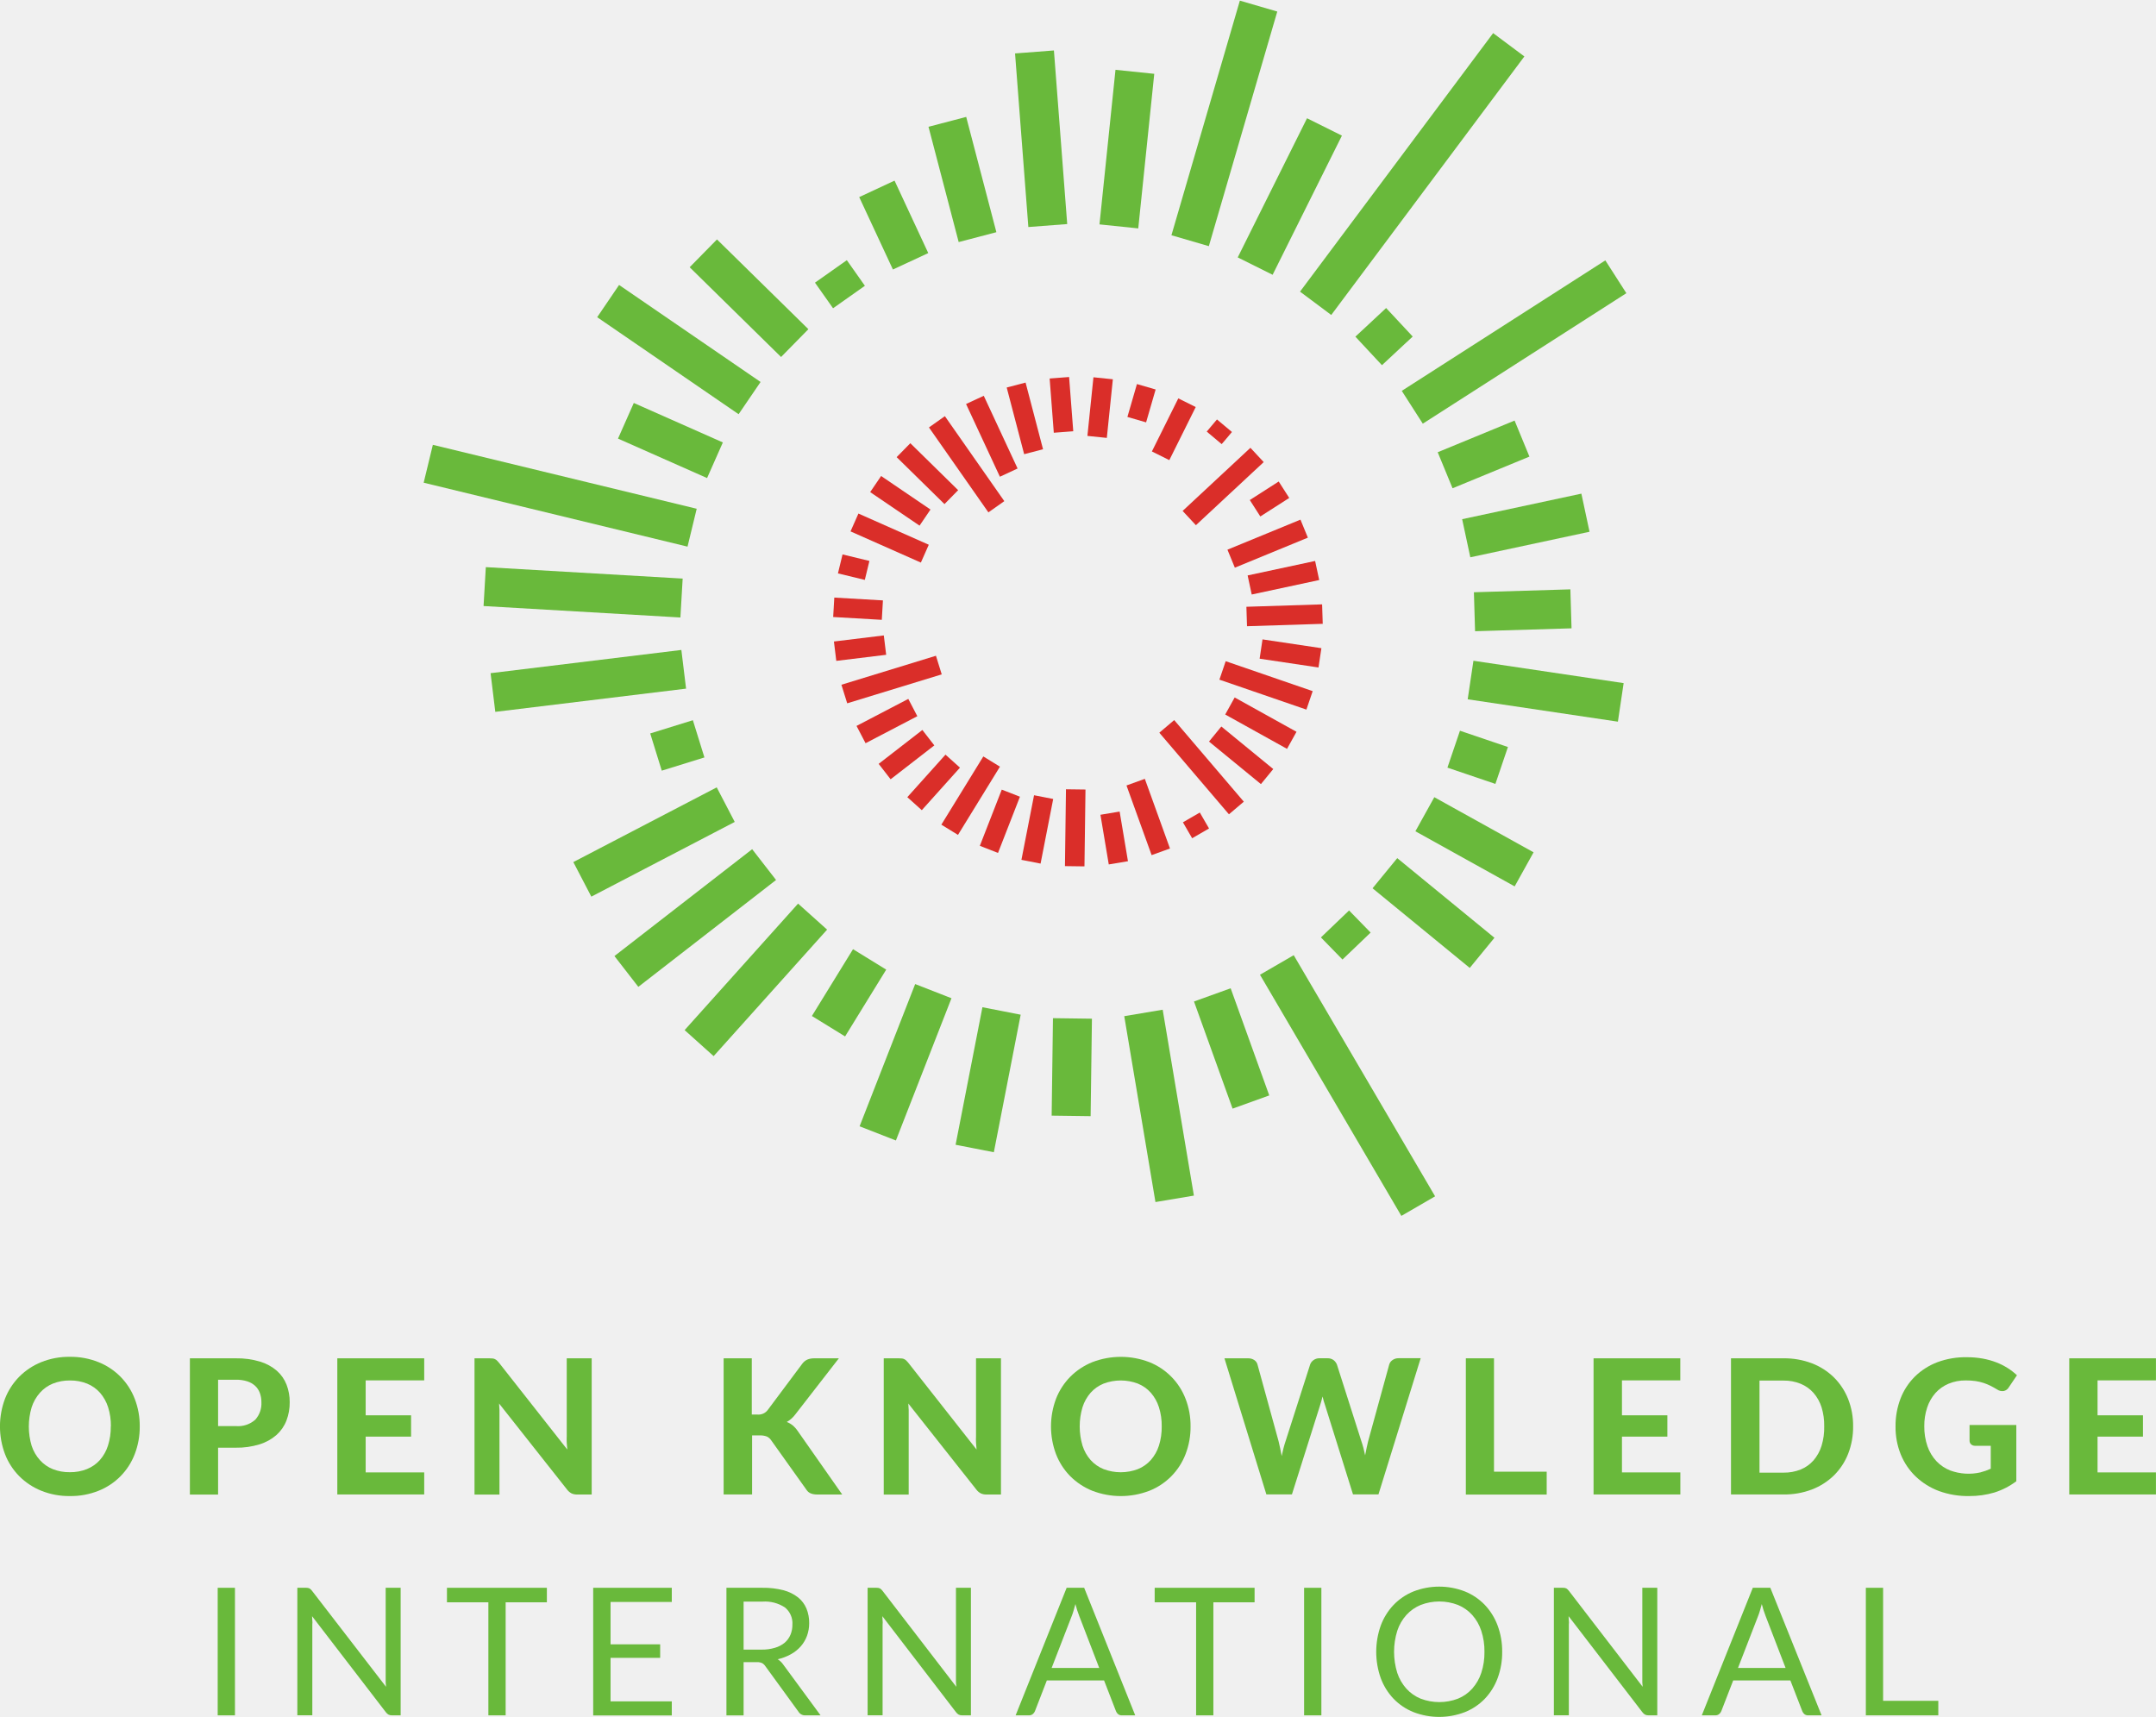
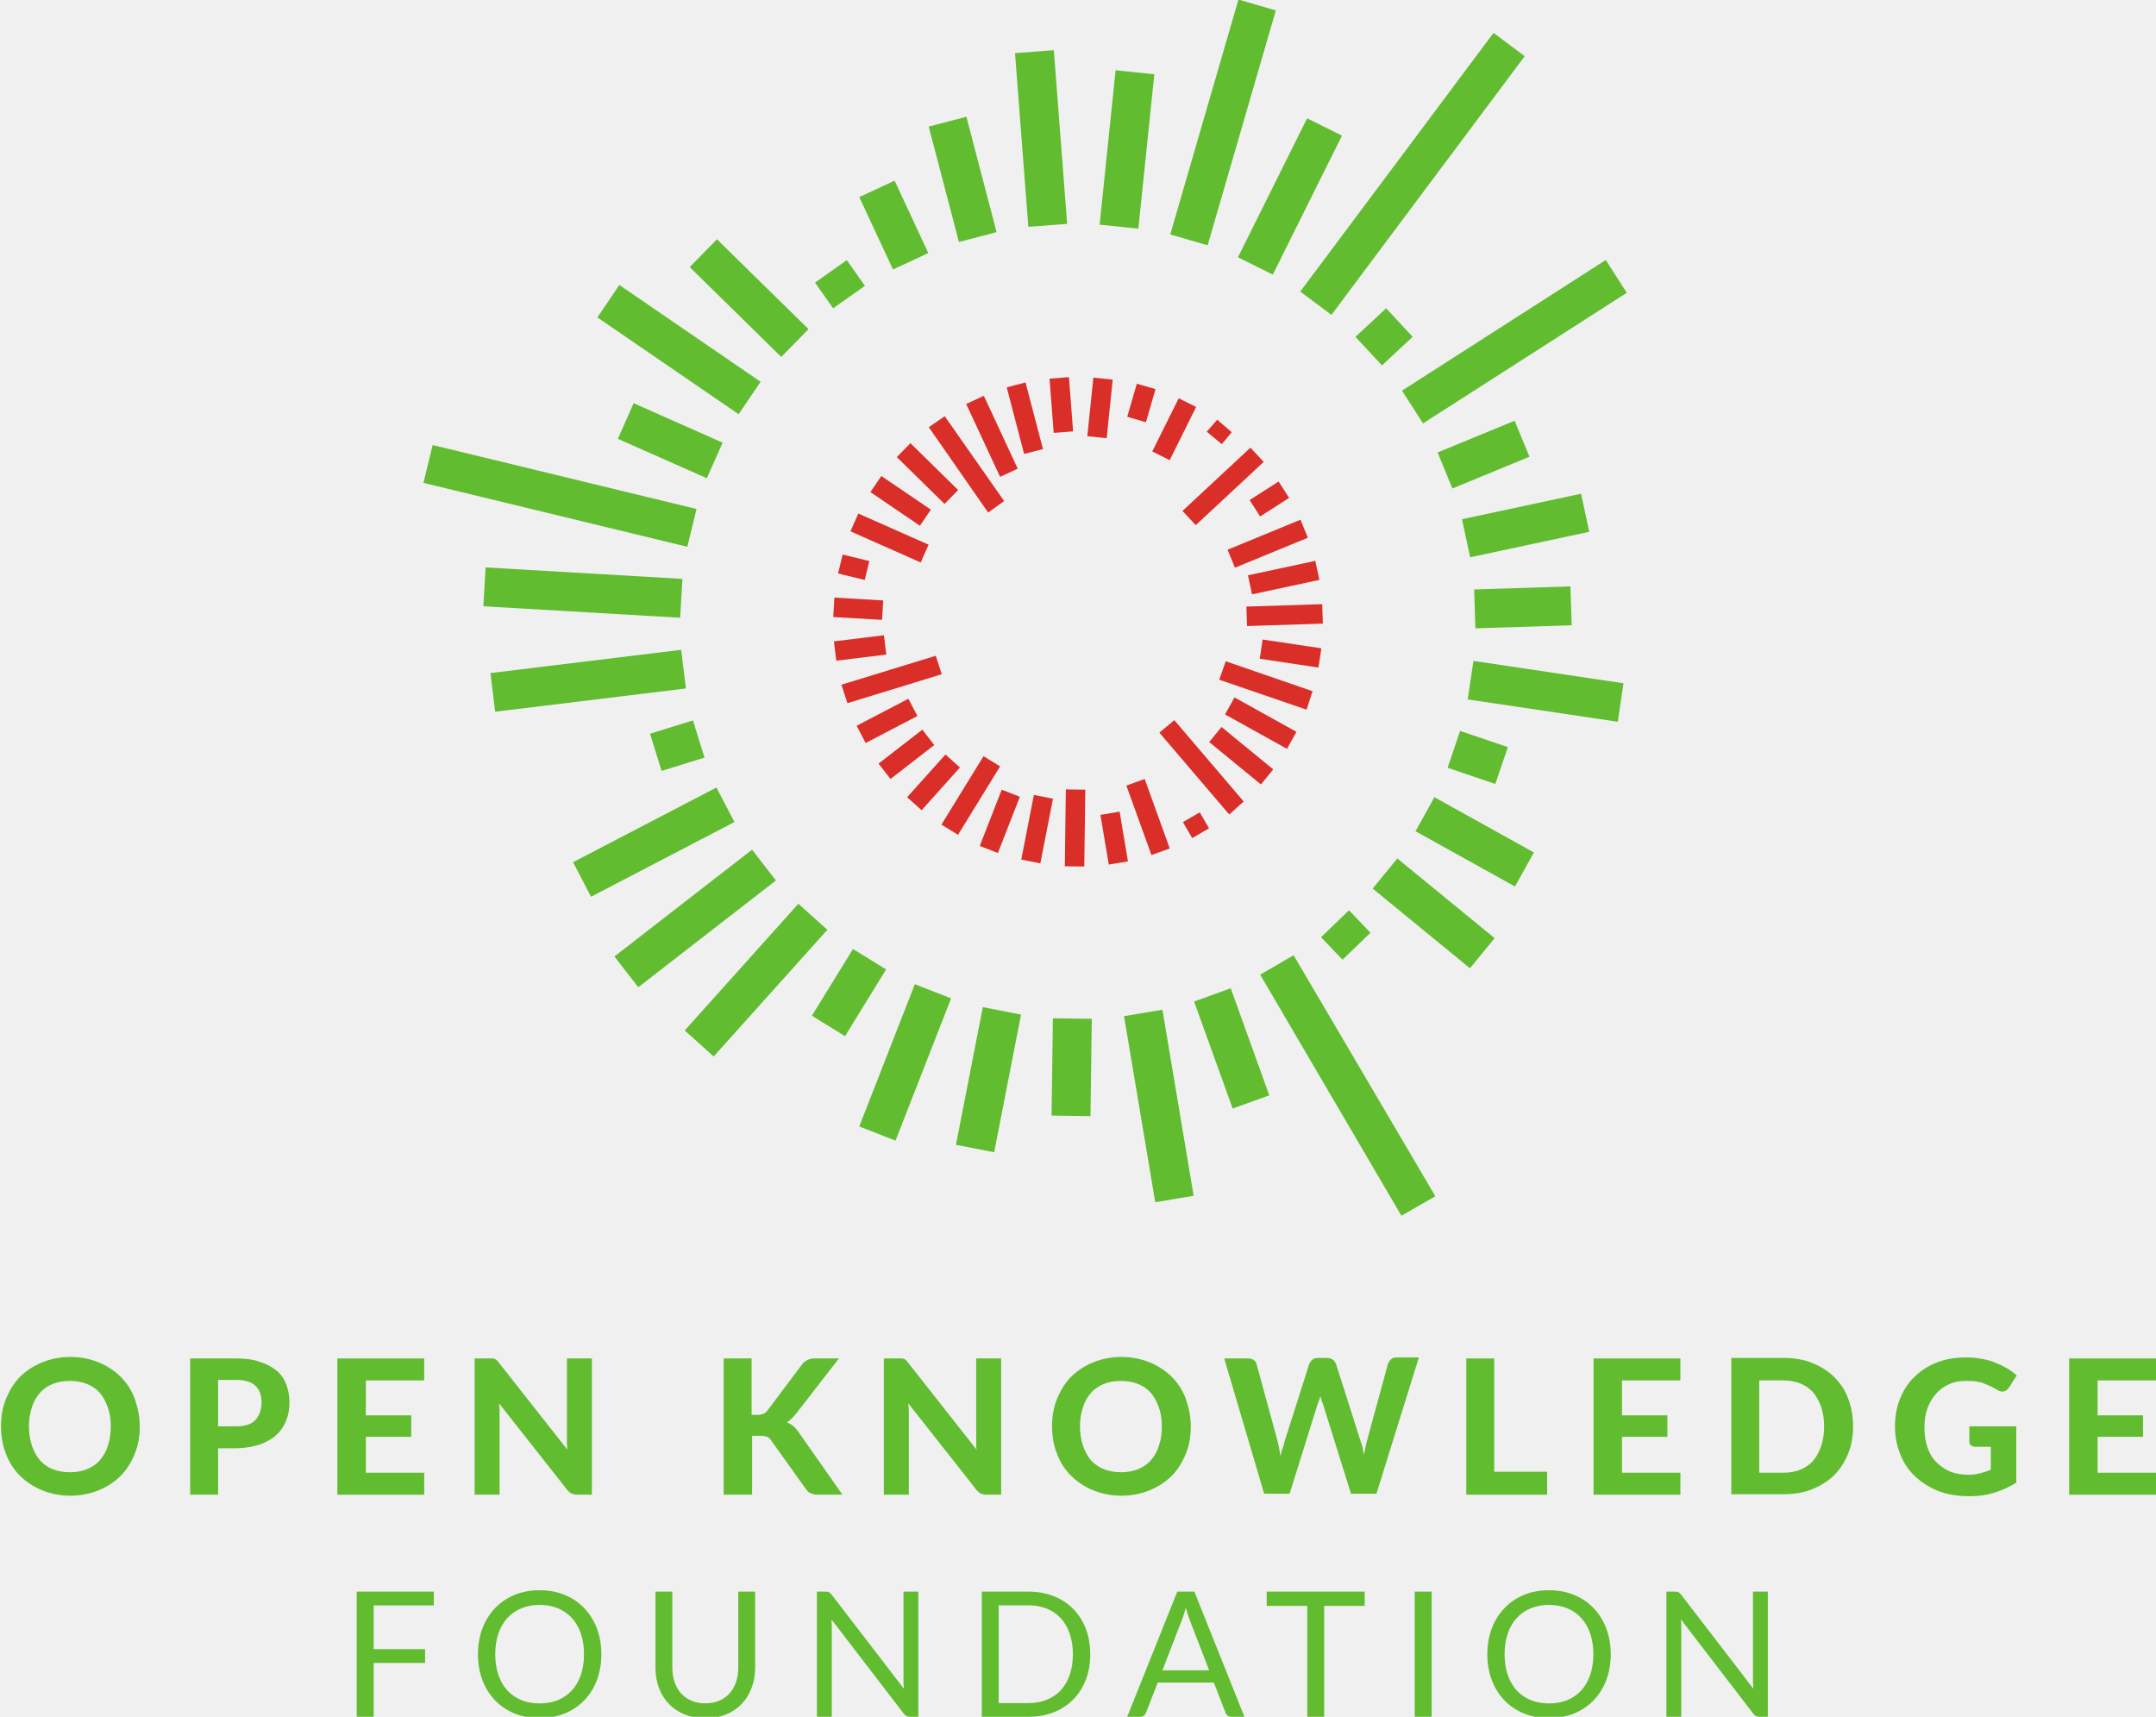
- <svg xmlns="http://www.w3.org/2000/svg" viewBox="0 0 432.01 343.99">
+ <svg xmlns="http://www.w3.org/2000/svg" width="432" height="344" viewBox="0 0 432 344" fill="none">
+   <g clip-path="url(#clip0)">
+     <path d="M299.257 6.591L260.534 58.422L266.783 63.091L305.506 11.259L299.257 6.591Z" fill="#61BC30" />
+     <path d="M261.909 23.708L248.048 51.549L255.03 55.025L268.891 27.184L261.909 23.708Z" fill="#61BC30" />
+     <path d="M248.147 -0.087L234.486 46.973L241.977 49.148L255.638 2.088L248.147 -0.087Z" fill="#61BC30" />
+     <path d="M223.535 14.08L220.332 45.015L228.09 45.819L231.294 14.883L223.535 14.08Z" fill="#61BC30" />
+     <path d="M211.158 10.055L203.38 10.651L206.047 45.45L213.825 44.853L211.158 10.055Z" fill="#61BC30" />
+     <path d="M193.635 23.393L186.089 25.368L192.141 48.488L199.687 46.514L193.635 23.393Z" fill="#61BC30" />
+     <path d="M179.252 36.203L172.18 39.494L178.931 53.999L186.002 50.708L179.252 36.203Z" fill="#61BC30" />
+     <path d="M169.676 52.127L163.304 56.626L166.938 61.772L173.309 57.273L169.676 52.127Z" fill="#61BC30" />
+     <path d="M143.662 47.948L138.198 53.514L156.537 71.519L162.002 65.953L143.662 47.948Z" fill="#61BC30" />
+     <path d="M148 83L119.7 63.6L124.1 57.1L152.4 76.5L148 83Z" fill="#61BC30" />
+     <path d="M126.965 80.796L123.804 87.927L141.631 95.828L144.792 88.697L126.965 80.796Z" fill="#61BC30" />
+     <path d="M86.689 89.174L84.852 96.754L137.723 109.565L139.56 101.985L86.689 89.174Z" fill="#61BC30" />
+     <path d="M97.306 113.698L96.853 121.484L136.286 123.781L136.739 115.994L97.306 113.698Z" fill="#61BC30" />
+     <path d="M136.492 130.209L98.273 134.864L99.216 142.607L137.435 137.952L136.492 130.209Z" fill="#61BC30" />
+     <path d="M138.848 144.353L130.252 147.019L132.563 154.469L141.159 151.802L138.848 144.353Z" fill="#61BC30" />
+     <path d="M143.558 157.796L114.822 172.764L118.426 179.682L147.161 164.713L143.558 157.796Z" fill="#61BC30" />
+     <path d="M150.686 170.26L123.111 191.653L127.893 197.816L155.467 176.422L150.686 170.26Z" fill="#61BC30" />
+     <path d="M159.97 181.095L137.198 206.479L143.005 211.688L165.777 186.304L159.97 181.095Z" fill="#61BC30" />
+     <path d="M170.909 190.158L162.679 203.529L169.321 207.617L177.551 194.247L170.909 190.158Z" fill="#61BC30" />
+     <path d="M183.307 197.214L172.171 225.714L179.436 228.553L190.572 200.052L183.307 197.214Z" fill="#61BC30" />
+     <path d="M196.931 201.808L191.547 229.389L199.202 230.883L204.586 203.303L196.931 201.808Z" fill="#61BC30" />
+     <path d="M210.965 204.037L210.703 223.535L218.503 223.64L218.764 204.142L210.965 204.037Z" fill="#61BC30" />
+     <path d="M232.914 202.323L225.221 203.614L231.477 240.893L239.17 239.602L232.914 202.323Z" fill="#61BC30" />
+     <path d="M246.602 198.029L239.264 200.672L246.991 222.123L254.329 219.479L246.602 198.029Z" fill="#61BC30" />
+     <path d="M252.5 195.3L280.8 243.6L287.6 239.7L259.2 191.4L252.5 195.3Z" fill="#61BC30" />
+     <path d="M269 192.3L264.7 187.8L270.3 182.4L274.6 186.9L269 192.3Z" fill="#61BC30" />
+     <path d="M279.985 172.013L275.041 178.046L294.534 194.018L299.477 187.984L279.985 172.013Z" fill="#61BC30" />
+     <path d="M287.414 159.743L283.627 166.562L303.559 177.631L307.346 170.812L287.414 159.743Z" fill="#61BC30" />
+     <path d="M292.563 146.456L290.056 153.842L299.619 157.089L302.127 149.703L292.563 146.456Z" fill="#61BC30" />
+     <path d="M295.235 132.431L294.086 140.146L324.155 144.624L325.304 136.909L295.235 132.431Z" fill="#61BC30" />
+     <path d="M314.671 117.497L295.381 118.108L295.628 125.904L314.918 125.293L314.671 117.497Z" fill="#61BC30" />
+     <path d="M316.801 98.931L292.943 104.041L294.576 111.668L318.435 106.558L316.801 98.931Z" fill="#61BC30" />
+     <path d="M303.489 84.304L288.049 90.665L291.02 97.877L306.46 91.516L303.489 84.304Z" fill="#61BC30" />
+     <path d="M321.753 52.099L280.92 78.275L285.13 84.841L325.962 58.666L321.753 52.099Z" fill="#61BC30" />
+     <path d="M277.741 61.779L271.594 67.504L276.91 73.212L283.057 67.487L277.741 61.779Z" fill="#61BC30" />
+     <path d="M244.8 89L241.8 86.5L243.9 84.1L246.8 86.6L245.4 88.3L244.8 89Z" fill="#DA2E29" />
+     <path d="M236.18 79.809L230.879 90.463L234.371 92.201L239.672 81.546L236.18 79.809Z" fill="#DA2E29" />
+     <path d="M227.786 76.887L225.865 83.514L229.611 84.6L231.532 77.973L227.786 76.887Z" fill="#DA2E29" />
+     <path d="M219.077 75.668L217.867 87.405L221.746 87.805L222.956 76.068L219.077 75.668Z" fill="#DA2E29" />
+     <path d="M214.185 75.572L210.296 75.87L211.129 86.738L215.018 86.44L214.185 75.572Z" fill="#DA2E29" />
+     <path d="M205.487 76.63L201.714 77.618L205.21 90.968L208.983 89.98L205.487 76.63Z" fill="#DA2E29" />
+     <path d="M197.132 79.308L193.596 80.954L200.389 95.55L203.924 93.905L197.132 79.308Z" fill="#DA2E29" />
+     <path d="M198 102.7L186.1 85.6L189.3 83.4L201.2 100.4L198 102.7Z" fill="#DA2E29" />
+     <path d="M182.426 88.804L179.694 91.587L189.255 100.976L191.987 98.194L182.426 88.804Z" fill="#DA2E29" />
+     <path d="M176.594 95.378L174.403 98.604L184.328 105.348L186.52 102.122L176.594 95.378Z" fill="#DA2E29" />
+     <path d="M171.985 102.901L170.405 106.466L184.483 112.706L186.064 109.141L171.985 102.901Z" fill="#DA2E29" />
+     <path d="M168.844 111.121L167.926 114.911L173.271 116.207L174.19 112.416L168.844 111.121Z" fill="#DA2E29" />
+     <path d="M167.186 119.744L166.959 123.638L176.743 124.206L176.969 120.313L167.186 119.744Z" fill="#DA2E29" />
+     <path d="M177.12 127.292L167.095 128.515L167.568 132.386L177.593 131.163L177.12 127.292Z" fill="#DA2E29" />
+     <path d="M169.8 140.9L168.6 137.2L187.5 131.4L188.7 135.1L169.8 140.9Z" fill="#DA2E29" />
+     <path d="M182.017 140.013L171.644 145.425L173.448 148.883L183.821 143.47L182.017 140.013Z" fill="#DA2E29" />
+     <path d="M184.81 146.207L176.038 153.008L178.427 156.09L187.199 149.289L184.81 146.207Z" fill="#DA2E29" />
+     <path d="M189.444 151.184L181.763 159.743L184.666 162.348L192.347 153.789L189.444 151.184Z" fill="#DA2E29" />
+     <path d="M197.072 151.519L188.635 165.232L191.957 167.275L200.394 153.563L197.072 151.519Z" fill="#DA2E29" />
+     <path d="M200.715 158.235L196.316 169.507L199.95 170.925L204.348 159.653L200.715 158.235Z" fill="#DA2E29" />
+     <path d="M207.161 159.288L204.63 172.243L208.457 172.991L210.989 160.036L207.161 159.288Z" fill="#DA2E29" />
+     <path d="M213.564 158.18L213.36 173.579L217.26 173.63L217.463 158.232L213.564 158.18Z" fill="#DA2E29" />
+     <path d="M224.34 162.635L220.494 163.281L222.165 173.241L226.011 172.596L224.34 162.635Z" fill="#DA2E29" />
+     <path d="M229.363 156.09L225.694 157.414L230.717 171.334L234.386 170.011L229.363 156.09Z" fill="#DA2E29" />
+     <path d="M240.397 162.777L237.022 164.731L238.876 167.933L242.251 165.979L240.397 162.777Z" fill="#DA2E29" />
+     <path d="M246.3 163.2L232.3 146.8L235.3 144.3L249.2 160.6L246.3 163.2Z" fill="#DA2E29" />
+     <path d="M244.758 145.671L242.286 148.688L252.651 157.182L255.123 154.165L244.758 145.671Z" fill="#DA2E29" />
+     <path d="M247.357 139.747L245.464 143.157L257.877 150.052L259.771 146.643L247.357 139.747Z" fill="#DA2E29" />
+     <path d="M261.8 142.2L244.3 136.2L245.6 132.5L263 138.5L261.8 142.2Z" fill="#DA2E29" />
+     <path d="M252.992 128.147L252.416 132.004L264.185 133.761L264.761 129.904L252.992 128.147Z" fill="#DA2E29" />
+     <path d="M264.935 121.06L249.743 121.544L249.867 125.442L265.06 124.958L264.935 121.06Z" fill="#DA2E29" />
+     <path d="M263.547 112.382L250.054 115.276L250.872 119.089L264.365 116.195L263.547 112.382Z" fill="#DA2E29" />
+     <path d="M260.58 104.138L245.968 110.15L247.452 113.757L262.064 107.745L260.58 104.138Z" fill="#DA2E29" />
+     <path d="M256.199 96.481L250.389 100.203L252.493 103.487L258.303 99.765L256.199 96.481Z" fill="#DA2E29" />
+     <path d="M250.552 89.702L236.937 102.374L239.594 105.229L253.209 92.556L250.552 89.702Z" fill="#DA2E29" />
+     <path d="M74.87 321.687V330.455H85.177V333.22H74.87V344H71.475V318.922H86.927V321.687H74.87ZM120.495 331.47C120.495 333.348 120.198 335.075 119.603 336.65C119.008 338.213 118.168 339.561 117.083 340.692C115.998 341.824 114.691 342.705 113.163 343.335C111.646 343.953 109.966 344.263 108.123 344.263C106.279 344.263 104.599 343.953 103.083 343.335C101.566 342.705 100.265 341.824 99.18 340.692C98.095 339.561 97.255 338.213 96.66 336.65C96.065 335.075 95.768 333.348 95.768 331.47C95.768 329.592 96.065 327.871 96.66 326.307C97.255 324.732 98.095 323.379 99.18 322.247C100.265 321.104 101.566 320.217 103.083 319.587C104.599 318.957 106.279 318.642 108.123 318.642C109.966 318.642 111.646 318.957 113.163 319.587C114.691 320.217 115.998 321.104 117.083 322.247C118.168 323.379 119.008 324.732 119.603 326.307C120.198 327.871 120.495 329.592 120.495 331.47ZM117.013 331.47C117.013 329.93 116.803 328.547 116.383 327.322C115.963 326.097 115.368 325.065 114.598 324.225C113.828 323.373 112.894 322.72 111.798 322.265C110.701 321.81 109.476 321.582 108.123 321.582C106.781 321.582 105.562 321.81 104.465 322.265C103.369 322.72 102.429 323.373 101.648 324.225C100.878 325.065 100.283 326.097 99.863 327.322C99.443 328.547 99.233 329.93 99.233 331.47C99.233 333.01 99.443 334.392 99.863 335.617C100.283 336.831 100.878 337.863 101.648 338.715C102.429 339.555 103.369 340.202 104.465 340.657C105.562 341.101 106.781 341.322 108.123 341.322C109.476 341.322 110.701 341.101 111.798 340.657C112.894 340.202 113.828 339.555 114.598 338.715C115.368 337.863 115.963 336.831 116.383 335.617C116.803 334.392 117.013 333.01 117.013 331.47ZM141.33 341.305C142.368 341.305 143.296 341.13 144.113 340.78C144.929 340.43 145.618 339.94 146.178 339.31C146.749 338.68 147.181 337.927 147.473 337.052C147.776 336.177 147.928 335.215 147.928 334.165V318.922H151.305V334.165C151.305 335.612 151.072 336.953 150.605 338.19C150.15 339.427 149.491 340.5 148.628 341.41C147.776 342.308 146.732 343.014 145.495 343.527C144.258 344.041 142.87 344.298 141.33 344.298C139.79 344.298 138.402 344.041 137.165 343.527C135.928 343.014 134.878 342.308 134.015 341.41C133.152 340.5 132.487 339.427 132.02 338.19C131.565 336.953 131.338 335.612 131.338 334.165V318.922H134.715V334.147C134.715 335.197 134.861 336.16 135.153 337.035C135.456 337.91 135.888 338.662 136.448 339.292C137.019 339.922 137.713 340.418 138.53 340.78C139.358 341.13 140.292 341.305 141.33 341.305ZM184.007 318.922V344H182.31C182.042 344 181.814 343.953 181.627 343.86C181.452 343.767 181.277 343.609 181.102 343.387L166.595 324.487C166.618 324.779 166.636 325.065 166.647 325.345C166.659 325.625 166.665 325.887 166.665 326.132V344H163.69V318.922H165.44C165.592 318.922 165.72 318.934 165.825 318.957C165.93 318.969 166.023 318.998 166.105 319.045C166.187 319.08 166.268 319.138 166.35 319.22C166.432 319.29 166.519 319.383 166.612 319.5L181.12 338.382C181.097 338.079 181.073 337.787 181.05 337.507C181.038 337.216 181.032 336.942 181.032 336.685V318.922H184.007ZM218.453 331.47C218.453 333.348 218.156 335.057 217.561 336.597C216.966 338.137 216.126 339.456 215.041 340.552C213.956 341.649 212.649 342.501 211.121 343.107C209.604 343.702 207.924 344 206.081 344H196.718V318.922H206.081C207.924 318.922 209.604 319.226 211.121 319.832C212.649 320.427 213.956 321.279 215.041 322.387C216.126 323.484 216.966 324.802 217.561 326.342C218.156 327.882 218.453 329.592 218.453 331.47ZM214.971 331.47C214.971 329.93 214.761 328.553 214.341 327.34C213.921 326.127 213.326 325.1 212.556 324.26C211.786 323.42 210.853 322.778 209.756 322.335C208.659 321.892 207.434 321.67 206.081 321.67H200.113V341.252H206.081C207.434 341.252 208.659 341.031 209.756 340.587C210.853 340.144 211.786 339.508 212.556 338.68C213.326 337.84 213.921 336.813 214.341 335.6C214.761 334.387 214.971 333.01 214.971 331.47ZM242.278 334.69L238.341 324.487C238.224 324.184 238.102 323.834 237.973 323.437C237.845 323.029 237.722 322.597 237.606 322.142C237.361 323.087 237.11 323.875 236.853 324.505L232.916 334.69H242.278ZM249.348 344H246.723C246.42 344 246.175 343.924 245.988 343.772C245.802 343.621 245.662 343.428 245.568 343.195L243.223 337.14H231.971L229.626 343.195C229.556 343.405 229.422 343.592 229.223 343.755C229.025 343.918 228.78 344 228.488 344H225.863L235.891 318.922H239.321L249.348 344ZM273.444 321.775H265.324V344H261.946V321.775H253.809V318.922H273.444V321.775ZM286.86 344H283.465V318.922H286.86V344ZM322.745 331.47C322.745 333.348 322.447 335.075 321.852 336.65C321.257 338.213 320.417 339.561 319.332 340.692C318.247 341.824 316.94 342.705 315.412 343.335C313.895 343.953 312.215 344.263 310.372 344.263C308.529 344.263 306.849 343.953 305.332 343.335C303.815 342.705 302.515 341.824 301.43 340.692C300.345 339.561 299.505 338.213 298.91 336.65C298.315 335.075 298.017 333.348 298.017 331.47C298.017 329.592 298.315 327.871 298.91 326.307C299.505 324.732 300.345 323.379 301.43 322.247C302.515 321.104 303.815 320.217 305.332 319.587C306.849 318.957 308.529 318.642 310.372 318.642C312.215 318.642 313.895 318.957 315.412 319.587C316.94 320.217 318.247 321.104 319.332 322.247C320.417 323.379 321.257 324.732 321.852 326.307C322.447 327.871 322.745 329.592 322.745 331.47ZM319.262 331.47C319.262 329.93 319.052 328.547 318.632 327.322C318.212 326.097 317.617 325.065 316.847 324.225C316.077 323.373 315.144 322.72 314.047 322.265C312.95 321.81 311.725 321.582 310.372 321.582C309.03 321.582 307.811 321.81 306.715 322.265C305.618 322.72 304.679 323.373 303.897 324.225C303.127 325.065 302.532 326.097 302.112 327.322C301.692 328.547 301.482 329.93 301.482 331.47C301.482 333.01 301.692 334.392 302.112 335.617C302.532 336.831 303.127 337.863 303.897 338.715C304.679 339.555 305.618 340.202 306.715 340.657C307.811 341.101 309.03 341.322 310.372 341.322C311.725 341.322 312.95 341.101 314.047 340.657C315.144 340.202 316.077 339.555 316.847 338.715C317.617 337.863 318.212 336.831 318.632 335.617C319.052 334.392 319.262 333.01 319.262 331.47ZM354.22 318.922V344H352.522C352.254 344 352.026 343.953 351.84 343.86C351.665 343.767 351.49 343.609 351.315 343.387L336.807 324.487C336.83 324.779 336.848 325.065 336.86 325.345C336.871 325.625 336.877 325.887 336.877 326.132V344H333.902V318.922H335.652C335.804 318.922 335.932 318.934 336.037 318.957C336.142 318.969 336.235 318.998 336.317 319.045C336.399 319.08 336.48 319.138 336.562 319.22C336.644 319.29 336.731 319.383 336.825 319.5L351.332 338.382C351.309 338.079 351.285 337.787 351.262 337.507C351.25 337.216 351.245 336.942 351.245 336.685V318.922H354.22Z" fill="#61BC30" />
+     <path d="M28 285.8C28 287.8 27.7 289.6 27 291.3C26.3 293 25.4 294.5 24.2 295.7C23 296.9 21.5 297.9 19.8 298.6C18.1 299.3 16.2 299.7 14.1 299.7C12 299.7 10.1 299.3 8.4 298.6C6.7 297.9 5.2 296.9 4 295.7C2.8 294.5 1.8 293 1.2 291.3C0.5 289.6 0.2 287.7 0.2 285.8C0.2 283.8 0.5 282 1.2 280.3C1.9 278.6 2.8 277.1 4 275.9C5.2 274.7 6.7 273.7 8.4 273C10.1 272.3 12 271.9 14.1 271.9C16.2 271.9 18.1 272.3 19.8 273C21.5 273.7 23 274.7 24.2 275.9C25.4 277.1 26.4 278.6 27 280.3C27.6 282 28 283.8 28 285.8ZM22.2 285.8C22.2 284.4 22 283.1 21.6 282C21.2 280.9 20.7 279.9 20 279.1C19.3 278.3 18.4 277.7 17.4 277.3C16.4 276.9 15.2 276.7 14 276.7C12.7 276.7 11.6 276.9 10.6 277.3C9.6 277.7 8.7 278.3 8 279.1C7.3 279.9 6.7 280.9 6.4 282C6 283.1 5.8 284.4 5.8 285.8C5.8 287.2 6 288.5 6.4 289.7C6.8 290.8 7.3 291.8 8 292.6C8.7 293.4 9.6 294 10.6 294.4C11.6 294.8 12.8 295 14 295C15.3 295 16.4 294.8 17.4 294.4C18.4 294 19.3 293.4 20 292.6C20.7 291.8 21.3 290.8 21.6 289.7C22 288.6 22.2 287.3 22.2 285.8Z" fill="#61BC30" />
+     <path d="M43.7 290.1V299.5H38.1V272.2H47.3C49.2 272.2 50.8 272.4 52.1 272.9C53.5 273.3 54.6 274 55.5 274.7C56.4 275.5 57 276.4 57.4 277.5C57.8 278.6 58 279.8 58 281C58 282.3 57.8 283.6 57.3 284.7C56.9 285.8 56.2 286.8 55.3 287.6C54.4 288.4 53.3 289 51.9 289.5C50.5 289.9 49 290.2 47.1 290.2H43.7V290.1ZM43.7 285.8H47.3C49.1 285.8 50.4 285.4 51.2 284.5C52 283.6 52.4 282.5 52.4 281C52.4 280.3 52.3 279.7 52.1 279.1C51.9 278.5 51.6 278.1 51.2 277.7C50.8 277.3 50.3 277 49.6 276.8C49 276.6 48.2 276.5 47.3 276.5H43.7V285.8V285.8Z" fill="#61BC30" />
+     <path d="M85 272.2V276.6H73.3V283.6H82.4V287.9H73.3V295.1H85V299.5H67.6V272.2H85V272.2Z" fill="#61BC30" />
+     <path d="M98.7 272.2C98.9 272.2 99 272.3 99.2 272.3C99.3 272.4 99.5 272.5 99.6 272.6C99.7 272.7 99.9 272.9 100 273.1L113.7 290.5C113.6 290 113.6 289.6 113.6 289.1C113.6 288.6 113.6 288.2 113.6 287.8V272.2H118.6V299.5H115.7C115.3 299.5 114.9 299.4 114.6 299.3C114.3 299.2 114 298.9 113.7 298.6L100 281.2C100 281.6 100.1 282.1 100.1 282.5C100.1 282.9 100.1 283.3 100.1 283.7V299.5H95.1V272.2H98.1C98.3 272.2 98.5 272.2 98.7 272.2Z" fill="#61BC30" />
+     <path d="M150.7 283.5H151.8C152.7 283.5 153.4 283.2 153.8 282.6L160.7 273.4C161 273 161.4 272.7 161.8 272.5C162.2 272.3 162.7 272.2 163.2 272.2H168.1L159.4 283.4C158.8 284.1 158.3 284.6 157.7 285C158.1 285.2 158.5 285.4 158.9 285.7C159.3 286 159.6 286.4 159.9 286.8L168.8 299.5H163.8C163.5 299.5 163.2 299.5 163 299.4C162.8 299.3 162.6 299.3 162.4 299.2C162.2 299.1 162.1 299 161.9 298.9C161.8 298.8 161.7 298.6 161.5 298.4L154.5 288.6C154.3 288.3 154 288 153.7 287.9C153.4 287.8 152.9 287.7 152.3 287.7H150.7V299.5H145V272.2H150.6V283.5H150.7Z" fill="#61BC30" />
+     <path d="M180.7 272.2C180.9 272.2 181 272.3 181.2 272.3C181.3 272.4 181.5 272.5 181.6 272.6C181.7 272.7 181.9 272.9 182 273.1L195.7 290.5C195.6 290 195.6 289.6 195.6 289.1C195.6 288.6 195.6 288.2 195.6 287.8V272.2H200.6V299.5H197.7C197.3 299.5 196.9 299.4 196.6 299.3C196.3 299.2 196 298.9 195.7 298.6L182 281.2C182 281.6 182.1 282.1 182.1 282.5C182.1 282.9 182.1 283.3 182.1 283.7V299.5H177.1V272.2H180.1C180.4 272.2 180.6 272.2 180.7 272.2Z" fill="#61BC30" />
+     <path d="M238.6 285.8C238.6 287.8 238.3 289.6 237.6 291.3C236.9 293 236 294.5 234.8 295.7C233.6 296.9 232.1 297.9 230.4 298.6C228.7 299.3 226.8 299.7 224.7 299.7C222.6 299.7 220.7 299.3 219 298.6C217.3 297.9 215.8 296.9 214.6 295.7C213.4 294.5 212.4 293 211.8 291.3C211.1 289.6 210.8 287.7 210.8 285.8C210.8 283.8 211.1 282 211.8 280.3C212.5 278.6 213.4 277.1 214.6 275.9C215.8 274.7 217.3 273.7 219 273C220.7 272.3 222.6 271.9 224.7 271.9C226.8 271.9 228.7 272.3 230.4 273C232.1 273.7 233.6 274.7 234.8 275.9C236 277.1 237 278.6 237.6 280.3C238.2 282 238.6 283.8 238.6 285.8ZM232.8 285.8C232.8 284.4 232.6 283.1 232.2 282C231.8 280.9 231.3 279.9 230.6 279.1C229.9 278.3 229 277.7 228 277.3C227 276.9 225.8 276.7 224.6 276.7C223.3 276.7 222.2 276.9 221.2 277.3C220.2 277.7 219.3 278.3 218.6 279.1C217.9 279.9 217.3 280.9 217 282C216.6 283.1 216.4 284.4 216.4 285.8C216.4 287.2 216.6 288.5 217 289.7C217.4 290.8 217.9 291.8 218.6 292.6C219.3 293.4 220.2 294 221.2 294.4C222.2 294.8 223.4 295 224.6 295C225.9 295 227 294.8 228 294.4C229 294 229.9 293.4 230.6 292.6C231.3 291.8 231.9 290.8 232.2 289.7C232.6 288.6 232.8 287.3 232.8 285.8Z" fill="#61BC30" />
+     <path d="M245.3 272.2H250C250.5 272.2 250.9 272.3 251.2 272.5C251.5 272.7 251.7 273 251.8 273.4L256 288.8C256.1 289.2 256.2 289.7 256.3 290.2C256.4 290.7 256.5 291.2 256.6 291.8C256.7 291.2 256.8 290.7 257 290.2C257.2 289.7 257.3 289.2 257.4 288.8L262.3 273.4C262.4 273.1 262.6 272.8 262.9 272.5C263.2 272.2 263.6 272.1 264.1 272.1H265.8C266.3 272.1 266.7 272.2 267 272.4C267.3 272.6 267.5 272.9 267.7 273.3L272.6 288.7C272.7 289.1 272.9 289.5 273 290C273.1 290.5 273.2 291 273.3 291.5C273.4 291 273.5 290.5 273.6 290C273.7 289.5 273.8 289.1 273.9 288.7L278.1 273.3C278.2 273 278.4 272.7 278.7 272.4C279 272.1 279.4 272 279.9 272H284.3L275.8 299.3H270.7L265.1 281.4C265 281.1 264.9 280.9 264.8 280.6C264.7 280.3 264.6 280 264.6 279.7C264.5 280 264.4 280.3 264.3 280.6C264.2 280.9 264.1 281.2 264 281.4L258.4 299.3H253.3L245.3 272.2Z" fill="#61BC30" />
+     <path d="M299.4 294.9H310V299.5H293.8V272.2H299.4V294.9V294.9Z" fill="#61BC30" />
+     <path d="M336.7 272.2V276.6H325V283.6H334.1V287.9H325V295.1H336.7V299.5H319.3V272.2H336.7V272.2Z" fill="#61BC30" />
+     <path d="M371.3 285.8C371.3 287.8 371 289.6 370.3 291.3C369.6 293 368.7 294.4 367.5 295.6C366.3 296.8 364.8 297.7 363.1 298.4C361.4 299.1 359.5 299.4 357.4 299.4H346.9V272.1H357.4C359.5 272.1 361.4 272.4 363.1 273.1C364.8 273.8 366.3 274.7 367.5 275.9C368.7 277.1 369.7 278.5 370.3 280.2C371 282 371.3 283.8 371.3 285.8ZM365.5 285.8C365.5 284.4 365.3 283.1 364.9 281.9C364.5 280.8 364 279.8 363.3 279C362.6 278.2 361.7 277.6 360.7 277.2C359.7 276.8 358.5 276.6 357.3 276.6H352.5V295.1H357.3C358.6 295.1 359.7 294.9 360.7 294.5C361.7 294.1 362.6 293.5 363.3 292.7C364 291.9 364.5 290.9 364.9 289.8C365.3 288.6 365.5 287.3 365.5 285.8Z" fill="#61BC30" />
+     <path d="M399.6 299.1C398 299.6 396.4 299.8 394.6 299.8C392.4 299.8 390.3 299.5 388.5 298.8C386.7 298.1 385.1 297.1 383.8 295.9C382.5 294.7 381.5 293.2 380.8 291.5C380.1 289.8 379.7 287.9 379.7 285.9C379.7 283.9 380 282 380.7 280.3C381.4 278.6 382.3 277.1 383.6 275.9C384.8 274.7 386.3 273.7 388.1 273C389.9 272.3 391.8 272 394 272C395.1 272 396.2 272.1 397.2 272.3C398.2 272.5 399.1 272.7 399.9 273.1C400.7 273.4 401.5 273.8 402.2 274.2C402.9 274.6 403.5 275.1 404.1 275.6L402.5 278.1C402.2 278.5 401.9 278.7 401.5 278.8C401.1 278.9 400.7 278.8 400.2 278.5C399.7 278.2 399.3 278 398.9 277.8C398.5 277.6 398 277.4 397.5 277.2C397 277 396.5 276.9 395.9 276.8C395.3 276.7 394.7 276.7 393.9 276.7C392.6 276.7 391.5 276.9 390.5 277.4C389.5 277.8 388.6 278.5 387.9 279.3C387.2 280.1 386.6 281.1 386.2 282.2C385.8 283.3 385.6 284.6 385.6 286C385.6 287.5 385.8 288.8 386.2 290C386.6 291.2 387.2 292.2 388 293C388.8 293.8 389.7 294.4 390.8 294.9C391.9 295.3 393.1 295.5 394.4 295.5C395.3 295.5 396.1 295.4 396.8 295.2C397.5 295 398.2 294.8 398.9 294.5V289.9H395.8C395.4 289.9 395.2 289.8 394.9 289.6C394.7 289.4 394.6 289.2 394.6 288.9V285.8H404V297.1C402.7 297.9 401.2 298.6 399.6 299.1Z" fill="#61BC30" />
+     <path d="M432 272.2V276.6H420.3V283.6H429.4V287.9H420.3V295.1H432V299.5H414.6V272.2H432V272.2Z" fill="#61BC30" />
+   </g>
  <defs>
-     <style>.a{fill:#69b93b;}.b{fill:#da2e29;}</style>
+     <clipPath id="clip0">
+       <rect width="432" height="344" fill="white" />
+     </clipPath>
  </defs>
-   <rect class="a" x="250.65" y="30.99" width="64.66" height="7.81" transform="translate(85.66 240.7) rotate(-53.24)" />
-   <rect class="a" x="242.86" y="35.47" width="31.15" height="7.81" transform="translate(108.01 253.17) rotate(-63.53)" />
-   <rect class="a" x="220.55" y="20.7" width="48.97" height="7.81" transform="matrix(0.28, -0.96, 0.96, 0.28, 153.1, 253.07)" />
-   <rect class="a" x="210.25" y="25.98" width="31.14" height="7.81" transform="translate(172.82 251.42) rotate(-84.09)" />
-   <rect class="a" x="204.71" y="10.34" width="7.81" height="34.89" transform="translate(-1.51 16.03) rotate(-4.38)" />
-   <rect class="a" x="188.95" y="24.04" width="7.81" height="23.88" transform="translate(-2.83 50) rotate(-14.67)" />
-   <rect class="a" x="175.18" y="37.1" width="7.81" height="16.01" transform="translate(-2.31 79.78) rotate(-24.96)" />
-   <rect class="a" x="164.4" y="53.8" width="7.81" height="6.28" transform="translate(-2.03 107.5) rotate(-35.22)" />
-   <rect class="a" x="146.18" y="46.91" width="7.81" height="25.67" transform="translate(2.3 124.98) rotate(-45.52)" />
-   <polygon class="a" points="148 83 119.66 63.56 124.05 57.1 152.4 76.54 148 83" />
-   <rect class="a" x="130.44" y="78.52" width="7.81" height="19.52" transform="translate(-0.8 175.33) rotate(-66.1)" />
-   <rect class="a" x="108.34" y="72.14" width="7.81" height="54.4" transform="translate(-10.73 185.03) rotate(-76.38)" />
-   <rect class="a" x="112.94" y="98.94" width="7.81" height="39.51" transform="translate(-8.44 228.44) rotate(-86.67)" />
-   <rect class="a" x="98.64" y="132.53" width="38.51" height="7.81" transform="translate(-15.63 15.25) rotate(-6.94)" />
-   <rect class="a" x="131.24" y="145.47" width="8.95" height="7.81" transform="translate(-38.17 46.93) rotate(-17.24)" />
-   <rect class="a" x="114.85" y="164.82" width="32.4" height="7.81" transform="translate(-63.13 79.64) rotate(-27.52)" />
-   <rect class="a" x="121.84" y="180.05" width="34.93" height="7.81" transform="translate(-83.52 124.02) rotate(-37.81)" />
-   <rect class="a" x="134.43" y="192.46" width="34.05" height="7.81" transform="translate(-95.85 177.98) rotate(-48.11)" />
-   <rect class="a" x="162.27" y="195.02" width="15.72" height="7.81" transform="translate(-88.46 239.52) rotate(-58.38)" />
-   <rect class="a" x="166.14" y="208.95" width="30.6" height="7.81" transform="translate(-82.84 304.4) rotate(-68.66)" />
-   <rect class="a" x="183.97" y="212.46" width="28.08" height="7.81" transform="translate(-52.28 369.27) rotate(-78.96)" />
-   <rect class="a" x="204.99" y="209.92" width="19.53" height="7.81" transform="translate(-1.93 425.7) rotate(-89.23)" />
-   <rect class="a" x="228.33" y="202.72" width="7.81" height="37.77" transform="translate(-33.47 41.5) rotate(-9.53)" />
-   <rect class="a" x="242.88" y="198.7" width="7.81" height="22.82" transform="translate(-56.6 96.05) rotate(-19.81)" />
-   <polygon class="a" points="252.47 195.32 280.8 243.64 287.56 239.72 259.23 191.4 252.47 195.32" />
-   <polygon class="a" points="269 192.27 264.68 187.84 270.32 182.44 274.64 186.87 269 192.27" />
-   <rect class="a" x="283.33" y="170.36" width="7.81" height="25.18" transform="translate(-36.32 289.18) rotate(-50.67)" />
-   <rect class="a" x="291.56" y="157.32" width="7.81" height="22.75" transform="translate(4.54 345.11) rotate(-60.96)" />
-   <rect class="a" x="292.2" y="146.69" width="7.81" height="10.15" transform="translate(57.2 383.36) rotate(-71.25)" />
-   <rect class="a" x="305.82" y="123.3" width="7.81" height="30.43" transform="translate(127.09 424.45) rotate(-81.53)" />
-   <rect class="a" x="295.5" y="117.82" width="19.33" height="7.81" transform="matrix(1, -0.03, 0.03, 1, -3.7, 9.72)" />
-   <rect class="a" x="293.52" y="101.41" width="24.43" height="7.81" transform="translate(-15.27 66.35) rotate(-12.09)" />
-   <rect class="a" x="288.94" y="87.17" width="16.66" height="7.81" transform="translate(-12.28 120.08) rotate(-22.39)" />
-   <rect class="a" x="279.15" y="64.61" width="48.45" height="7.81" transform="translate(11 174.57) rotate(-32.66)" />
-   <rect class="a" x="273.12" y="63.55" width="8.42" height="7.81" transform="translate(28.4 207.08) rotate(-42.96)" />
-   <polygon class="b" points="244.79 88.99 241.8 86.48 243.85 84.05 246.85 86.56 245.4 88.29 244.79 88.99" />
-   <rect class="b" x="229.27" y="84.06" width="11.88" height="3.9" transform="translate(53.43 258.29) rotate(-63.55)" />
-   <rect class="b" x="225.3" y="78.83" width="6.86" height="3.9" transform="translate(87.45 277.98) rotate(-73.83)" />
-   <rect class="b" x="214.55" y="79.73" width="11.81" height="3.91" transform="translate(116.6 292.6) rotate(-84.12)" />
-   <rect class="b" x="210.74" y="75.67" width="3.91" height="10.9" transform="translate(-5.58 16.49) rotate(-4.38)" />
-   <rect class="b" x="203.4" y="76.92" width="3.91" height="13.81" transform="translate(-14.53 54.75) rotate(-14.67)" />
-   <rect class="b" x="196.78" y="79.37" width="3.91" height="16.07" transform="translate(-18.32 92) rotate(-24.95)" />
-   <polygon class="b" points="198.05 102.67 186.14 85.65 189.33 83.39 201.24 100.42 198.05 102.67" />
-   <rect class="b" x="183.88" y="88.2" width="3.91" height="13.43" transform="translate(-12.1 161) rotate(-45.52)" />
-   <rect class="b" x="178.46" y="94.38" width="3.9" height="11.96" transform="translate(-3.99 193.19) rotate(-55.81)" />
-   <rect class="b" x="176.3" y="100.1" width="3.91" height="15.42" transform="translate(7.46 227.08) rotate(-66.09)" />
-   <rect class="b" x="169.11" y="110.88" width="3.91" height="5.54" transform="translate(20.32 253.14) rotate(-76.38)" />
-   <rect class="b" x="169.99" y="117.1" width="3.9" height="9.76" transform="translate(40.2 286.56) rotate(-86.68)" />
-   <rect class="b" x="167.31" y="127.91" width="10.07" height="3.91" transform="translate(-14.46 21.82) rotate(-6.95)" />
-   <polygon class="b" points="169.76 140.93 168.6 137.21 187.54 131.4 188.7 135.13 169.76 140.93" />
-   <rect class="b" x="171.86" y="142.54" width="11.7" height="3.91" transform="translate(-46.68 98.61) rotate(-27.56)" />
-   <rect class="b" x="176.1" y="149.24" width="11.08" height="3.91" transform="translate(-54.55 142.99) rotate(-37.78)" />
-   <rect class="b" x="181.35" y="154.81" width="11.45" height="3.9" transform="translate(-54.54 191.29) rotate(-48.09)" />
-   <rect class="b" x="186.47" y="157.5" width="16.05" height="3.91" transform="translate(-43.23 241.54) rotate(-58.4)" />
-   <rect class="b" x="194.31" y="162.63" width="12.09" height="3.91" transform="translate(-25.79 291.41) rotate(-68.69)" />
-   <rect class="b" x="201.26" y="164.24" width="13.19" height="3.91" transform="translate(4.87 338.31) rotate(-78.94)" />
-   <rect class="b" x="207.73" y="163.92" width="15.4" height="3.91" transform="translate(46.73 379.09) rotate(-89.24)" />
-   <rect class="b" x="221.31" y="162.88" width="3.9" height="10.09" transform="translate(-24.7 39.23) rotate(-9.52)" />
-   <rect class="b" x="228.12" y="156.28" width="3.91" height="14.84" transform="translate(-41.9 87.81) rotate(-19.84)" />
-   <rect class="b" x="237.69" y="163.53" width="3.91" height="3.69" transform="translate(-50.61 142.35) rotate(-30.07)" />
-   <polygon class="b" points="246.25 163.17 232.3 146.82 235.28 144.29 249.23 160.64 246.25 163.17" />
-   <rect class="b" x="246.75" y="144.65" width="3.9" height="13.45" transform="translate(-26.02 247.78) rotate(-50.67)" />
-   <rect class="b" x="250.7" y="137.85" width="3.91" height="14.17" transform="translate(3.26 295.4) rotate(-60.95)" />
-   <polygon class="b" points="261.77 142.19 244.34 136.19 245.6 132.49 263.03 138.49 261.77 142.19" />
-   <rect class="b" x="256.62" y="124.95" width="3.91" height="11.93" transform="translate(90.89 367.32) rotate(-81.5)" />
-   <rect class="b" x="249.81" y="121.32" width="15.18" height="3.9" transform="translate(-3.79 8.26) rotate(-1.82)" />
-   <rect class="b" x="250.25" y="113.8" width="13.83" height="3.91" transform="translate(-18.55 56.49) rotate(-12.1)" />
-   <rect class="b" x="246.1" y="106.97" width="15.82" height="3.9" transform="translate(-22.34 104.84) rotate(-22.36)" />
-   <rect class="b" x="250.94" y="98.02" width="6.88" height="3.91" transform="translate(-13.74 153.05) rotate(-32.65)" />
-   <rect class="b" x="235.81" y="95.54" width="18.56" height="3.91" transform="translate(-0.73 193.12) rotate(-42.95)" />
-   <path class="a" d="M28,285.82a15,15,0,0,1-1,5.55,12.82,12.82,0,0,1-7.25,7.35A14.86,14.86,0,0,1,14,299.78a14.86,14.86,0,0,1-5.72-1.06,13.23,13.23,0,0,1-4.42-2.92A12.93,12.93,0,0,1,1,291.37a15.78,15.78,0,0,1,0-11.09,13,13,0,0,1,2.85-4.41,13.23,13.23,0,0,1,4.42-2.93A14.87,14.87,0,0,1,14,271.88a14.87,14.87,0,0,1,5.72,1.06A12.87,12.87,0,0,1,27,280.3,14.9,14.9,0,0,1,28,285.82Zm-5.78,0a12.19,12.19,0,0,0-.56-3.85,8.15,8.15,0,0,0-1.63-2.9,7,7,0,0,0-2.58-1.82,8.87,8.87,0,0,0-3.43-.63,8.94,8.94,0,0,0-3.44.63A7,7,0,0,0,8,279.08,8.15,8.15,0,0,0,6.34,282a13.46,13.46,0,0,0,0,7.71A8.06,8.06,0,0,0,8,292.58a7,7,0,0,0,2.59,1.81A8.93,8.93,0,0,0,14,295a8.86,8.86,0,0,0,3.43-.63A7,7,0,0,0,20,292.58a8.06,8.06,0,0,0,1.63-2.89A12.25,12.25,0,0,0,22.2,285.82Z" />
-   <path class="a" d="M43.7,290.09v9.39H38.05V272.18h9.22a15.87,15.87,0,0,1,4.84.66,9.23,9.23,0,0,1,3.36,1.83,7.21,7.21,0,0,1,1.95,2.79,9.61,9.61,0,0,1,.63,3.52,10,10,0,0,1-.66,3.69,7.54,7.54,0,0,1-2,2.88A9.28,9.28,0,0,1,52,289.42a15.27,15.27,0,0,1-4.76.67H43.7Zm0-4.33h3.57a5.18,5.18,0,0,0,3.88-1.28,4.83,4.83,0,0,0,1.23-3.5,5.29,5.29,0,0,0-.31-1.85,3.69,3.69,0,0,0-.94-1.43,4.23,4.23,0,0,0-1.59-.91,7.22,7.22,0,0,0-2.28-.32H43.7v9.29Z" />
-   <path class="a" d="M85,272.18v4.42H73.27v7h9.1v4.27h-9.1v7.17H85v4.42H67.59V272.18H85Z" />
-   <path class="a" d="M98.71,272.21a1.35,1.35,0,0,1,.46.13,1.79,1.79,0,0,1,.4.27,3.8,3.8,0,0,1,.41.45l13.69,17.4q-0.08-.72-0.11-1.39t0-1.28V272.18h5v27.29h-2.92a2.55,2.55,0,0,1-1.11-.22,2.68,2.68,0,0,1-.88-0.74L100,281.23q0.06,0.66.08,1.29t0,1.18v15.78h-5V272.18h3A5.59,5.59,0,0,1,98.71,272.21Z" />
-   <path class="a" d="M150.69,283.45h1.11a2.31,2.31,0,0,0,2-.87l6.9-9.24a2.72,2.72,0,0,1,1.07-.91,3.58,3.58,0,0,1,1.43-.25h4.89l-8.69,11.19a5.52,5.52,0,0,1-1.75,1.56,4.61,4.61,0,0,1,1.19.69,5.43,5.43,0,0,1,1,1.12l8.92,12.73h-5a4,4,0,0,1-.84-0.08,2.59,2.59,0,0,1-.61-0.21,1.61,1.61,0,0,1-.45-0.33,3.05,3.05,0,0,1-.36-0.46l-7-9.82a2.06,2.06,0,0,0-.85-0.72,3.49,3.49,0,0,0-1.37-.22h-1.58v11.83H145V272.18h5.64v11.27Z" />
-   <path class="a" d="M180.72,272.21a1.35,1.35,0,0,1,.46.13,1.79,1.79,0,0,1,.4.27,3.8,3.8,0,0,1,.41.45l13.69,17.4q-0.08-.72-0.11-1.39t0-1.28V272.18h5v27.29h-2.92a2.55,2.55,0,0,1-1.11-.22,2.68,2.68,0,0,1-.88-0.74L182,281.23q0.06,0.66.08,1.29t0,1.18v15.78h-5V272.18h3A5.59,5.59,0,0,1,180.72,272.21Z" />
-   <path class="a" d="M238.56,285.82a15,15,0,0,1-1,5.55,12.82,12.82,0,0,1-7.25,7.35,15.91,15.91,0,0,1-11.44,0,13.23,13.23,0,0,1-4.42-2.92,12.93,12.93,0,0,1-2.85-4.42,15.78,15.78,0,0,1,0-11.09,13,13,0,0,1,2.85-4.41,13.23,13.23,0,0,1,4.42-2.93,15.91,15.91,0,0,1,11.44,0,12.87,12.87,0,0,1,7.25,7.35A14.9,14.9,0,0,1,238.56,285.82Zm-5.78,0a12.19,12.19,0,0,0-.56-3.85,8.15,8.15,0,0,0-1.63-2.9,7,7,0,0,0-2.58-1.82,9.69,9.69,0,0,0-6.88,0,7,7,0,0,0-2.59,1.82,8.15,8.15,0,0,0-1.63,2.9,13.46,13.46,0,0,0,0,7.71,8.06,8.06,0,0,0,1.63,2.89,7,7,0,0,0,2.59,1.81,9.69,9.69,0,0,0,6.88,0,7,7,0,0,0,2.58-1.81,8.06,8.06,0,0,0,1.63-2.89A12.25,12.25,0,0,0,232.78,285.82Z" />
-   <path class="a" d="M245.35,272.18h4.74a2.14,2.14,0,0,1,1.23.34,1.55,1.55,0,0,1,.65.9l4.23,15.39q0.15,0.66.31,1.39t0.31,1.56q0.17-.83.36-1.57t0.41-1.38l4.93-15.39a1.79,1.79,0,0,1,.65-0.86,1.92,1.92,0,0,1,1.21-.39H266a1.93,1.93,0,0,1,1.19.35,2.11,2.11,0,0,1,.69.89l4.91,15.39q0.21,0.6.4,1.32t0.35,1.51q0.15-.79.3-1.51t0.3-1.32l4.23-15.39a1.6,1.6,0,0,1,.64-0.87,2,2,0,0,1,1.22-.38h4.44l-8.46,27.29h-5.1l-5.59-17.85a7.45,7.45,0,0,1-.27-0.83q-0.12-.45-0.24-0.94l-0.25.94q-0.12.45-.25,0.83l-5.64,17.85h-5.12Z" />
-   <path class="a" d="M299.37,294.89h10.55v4.59h-16.2V272.18h5.64v22.7Z" />
-   <path class="a" d="M336.69,272.18v4.42H325v7h9.1v4.27H325v7.17h11.7v4.42H319.31V272.18h17.38Z" />
-   <path class="a" d="M371.32,285.82a14.68,14.68,0,0,1-1,5.5,12.51,12.51,0,0,1-2.84,4.32,13,13,0,0,1-4.41,2.82,15.48,15.48,0,0,1-5.72,1h-10.5V272.18h10.5a15.48,15.48,0,0,1,5.72,1,12.92,12.92,0,0,1,4.41,2.83,12.63,12.63,0,0,1,2.84,4.32A14.55,14.55,0,0,1,371.32,285.82Zm-5.79,0A12.28,12.28,0,0,0,365,282a8.13,8.13,0,0,0-1.62-2.9,7.07,7.07,0,0,0-2.57-1.82,8.77,8.77,0,0,0-3.43-.64h-4.82v18.45h4.82a8.87,8.87,0,0,0,3.43-.63,6.91,6.91,0,0,0,2.57-1.82A8.22,8.22,0,0,0,365,289.7,12.34,12.34,0,0,0,365.53,285.82Z" />
-   <path class="a" d="M399.63,299.07a17.37,17.37,0,0,1-5,.71,16.93,16.93,0,0,1-6.09-1,13.71,13.71,0,0,1-4.67-2.91,12.82,12.82,0,0,1-3-4.42,14.53,14.53,0,0,1-1.05-5.59,15.24,15.24,0,0,1,1-5.62,12.6,12.6,0,0,1,2.87-4.4,13.11,13.11,0,0,1,4.51-2.88,16.12,16.12,0,0,1,5.92-1,17.31,17.31,0,0,1,3.16.27,15.28,15.28,0,0,1,2.71.75,12.8,12.8,0,0,1,4.16,2.59L402.51,278a1.52,1.52,0,0,1-1,.73,1.79,1.79,0,0,1-1.32-.3q-0.68-.41-1.33-0.74a10.23,10.23,0,0,0-1.38-.57,9.7,9.7,0,0,0-1.6-.38,13.44,13.44,0,0,0-2-.13,8.68,8.68,0,0,0-3.44.66,7.36,7.36,0,0,0-2.62,1.86,8.32,8.32,0,0,0-1.66,2.9,11.55,11.55,0,0,0-.58,3.78,11.87,11.87,0,0,0,.64,4,8.4,8.4,0,0,0,1.81,3,7.69,7.69,0,0,0,2.79,1.86,10.67,10.67,0,0,0,6,.37,12.1,12.1,0,0,0,2.08-.74v-4.59h-3.08a1.2,1.2,0,0,1-.86-0.29,1,1,0,0,1-.31-0.74v-3.14h9.37v11.27A14.63,14.63,0,0,1,399.63,299.07Z" />
-   <path class="a" d="M432,272.18v4.42h-11.7v7h9.1v4.27h-9.1v7.17H432v4.42H414.63V272.18H432Z" />
-   <path class="a" d="M47.08,343.72H43.62V318.16h3.46v25.56Z" />
-   <path class="a" d="M62,318.28a1.78,1.78,0,0,1,.51.47L77.35,338q-0.05-.46-0.07-0.9t0-.85V318.16h3v25.56H78.55a1.49,1.49,0,0,1-.69-0.14,1.74,1.74,0,0,1-.54-0.48L62.53,323.85q0,0.45.05,0.87t0,0.78v18.21h-3V318.16h1.78A1.55,1.55,0,0,1,62,318.28Z" />
-   <path class="a" d="M109.58,318.16v2.91h-8.26v22.65H97.86V321.07h-8.3v-2.91h20Z" />
-   <path class="a" d="M134.61,318.16V321H122.34v8.49h9.94v2.71h-9.94v8.72h12.27v2.82H118.86V318.16h15.75Z" />
-   <path class="a" d="M149,333.06v10.67h-3.44V318.16h7.22a15.79,15.79,0,0,1,4.19.49,8,8,0,0,1,2.92,1.42,5.68,5.68,0,0,1,1.7,2.24,7.48,7.48,0,0,1,.55,2.93,7.35,7.35,0,0,1-.43,2.53,6.7,6.7,0,0,1-1.24,2.11,7.42,7.42,0,0,1-2,1.6,9.78,9.78,0,0,1-2.65,1,3.66,3.66,0,0,1,1.14,1.09l7.46,10.15H161.4A1.51,1.51,0,0,1,160,343l-6.64-9.13a1.93,1.93,0,0,0-.66-0.62,2.38,2.38,0,0,0-1.07-.19H149Zm0-2.51h3.62a8.81,8.81,0,0,0,2.67-.37,5.42,5.42,0,0,0,1.93-1,4.3,4.3,0,0,0,1.17-1.6,5.21,5.21,0,0,0,.39-2.05,4.07,4.07,0,0,0-1.51-3.44,7.28,7.28,0,0,0-4.49-1.16H149v9.65Z" />
-   <path class="a" d="M176.31,318.28a1.78,1.78,0,0,1,.51.47L191.62,338q-0.05-.46-0.07-0.9t0-.85V318.16h3v25.56h-1.75a1.49,1.49,0,0,1-.69-0.14,1.74,1.74,0,0,1-.54-0.48L176.8,323.85q0,0.45.05,0.87t0,0.78v18.21h-3V318.16h1.78A1.55,1.55,0,0,1,176.31,318.28Z" />
-   <path class="a" d="M227.47,343.72H224.8a1.15,1.15,0,0,1-.75-0.23,1.42,1.42,0,0,1-.43-0.59l-2.39-6.17H209.76l-2.39,6.17a1.39,1.39,0,0,1-.43.57,1.14,1.14,0,0,1-.75.25h-2.68l10.22-25.56h3.51Zm-16.75-9.49h9.54l-4-10.4a19.41,19.41,0,0,1-.77-2.41q-0.2.73-.38,1.35t-0.37,1.08Z" />
-   <path class="a" d="M251.39,318.16v2.91h-8.26v22.65h-3.46V321.07h-8.3v-2.91h20Z" />
-   <path class="a" d="M264.77,343.72h-3.46V318.16h3.46v25.56Z" />
-   <path class="a" d="M301,331a14.76,14.76,0,0,1-.91,5.27,12.08,12.08,0,0,1-2.57,4.13,11.48,11.48,0,0,1-4,2.68,14.33,14.33,0,0,1-10.28,0,11.49,11.49,0,0,1-4-2.68,12.07,12.07,0,0,1-2.57-4.13,15.73,15.73,0,0,1,0-10.54,12.16,12.16,0,0,1,2.57-4.14,11.55,11.55,0,0,1,4-2.7,14.2,14.2,0,0,1,10.28,0,11.53,11.53,0,0,1,4,2.7,12.17,12.17,0,0,1,2.57,4.14A14.76,14.76,0,0,1,301,331Zm-3.55,0a13,13,0,0,0-.64-4.23,8.94,8.94,0,0,0-1.82-3.17,7.89,7.89,0,0,0-2.85-2,10.39,10.39,0,0,0-7.47,0,8,8,0,0,0-2.86,2,8.86,8.86,0,0,0-1.83,3.17,14.2,14.2,0,0,0,0,8.45,8.88,8.88,0,0,0,1.83,3.16,7.87,7.87,0,0,0,2.86,2,10.5,10.5,0,0,0,7.47,0,7.79,7.79,0,0,0,2.85-2,9,9,0,0,0,1.82-3.16A12.9,12.9,0,0,0,297.45,331Z" />
-   <path class="a" d="M313.84,318.28a1.78,1.78,0,0,1,.51.47L329.15,338q-0.05-.46-0.07-0.9t0-.85V318.16h3v25.56h-1.75a1.49,1.49,0,0,1-.69-0.14,1.74,1.74,0,0,1-.54-0.48l-14.79-19.25q0,0.45.05,0.87t0,0.78v18.21h-3V318.16h1.78A1.55,1.55,0,0,1,313.84,318.28Z" />
-   <path class="a" d="M365,343.72h-2.68a1.15,1.15,0,0,1-.75-0.23,1.42,1.42,0,0,1-.43-0.59l-2.39-6.17H347.29l-2.39,6.17a1.39,1.39,0,0,1-.43.57,1.14,1.14,0,0,1-.75.25H341l10.22-25.56h3.51Zm-16.75-9.49h9.54l-4-10.4a19.41,19.41,0,0,1-.77-2.41q-0.2.73-.38,1.35t-0.37,1.08Z" />
-   <path class="a" d="M377.33,340.81h11.06v2.91H373.87V318.16h3.46v22.65Z" />
</svg>
